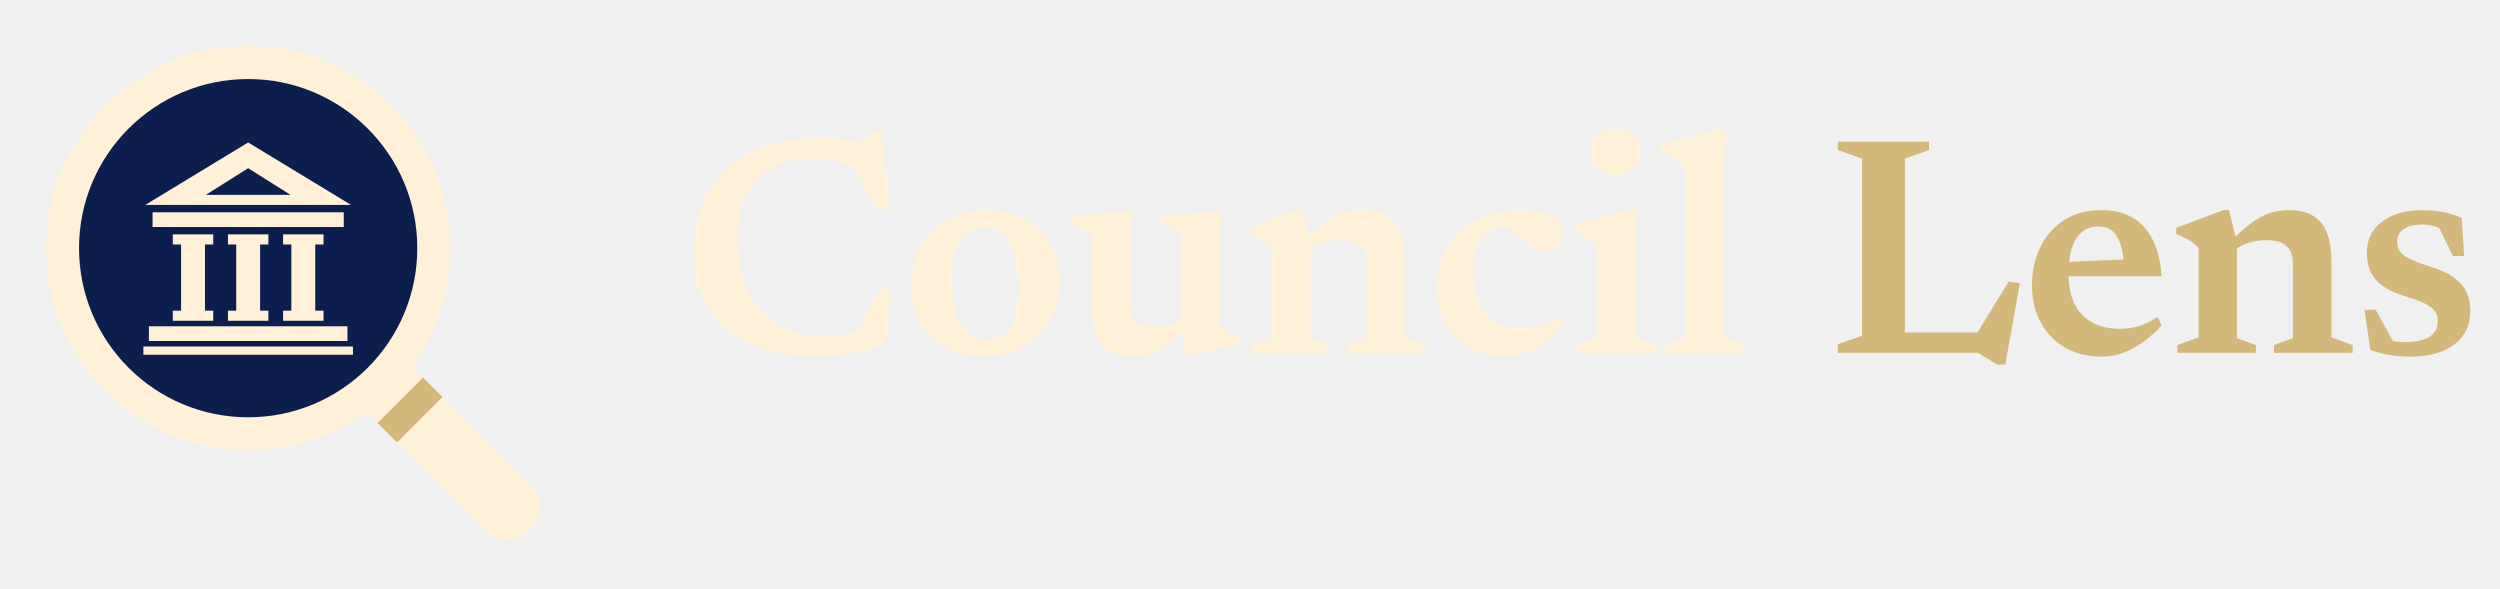
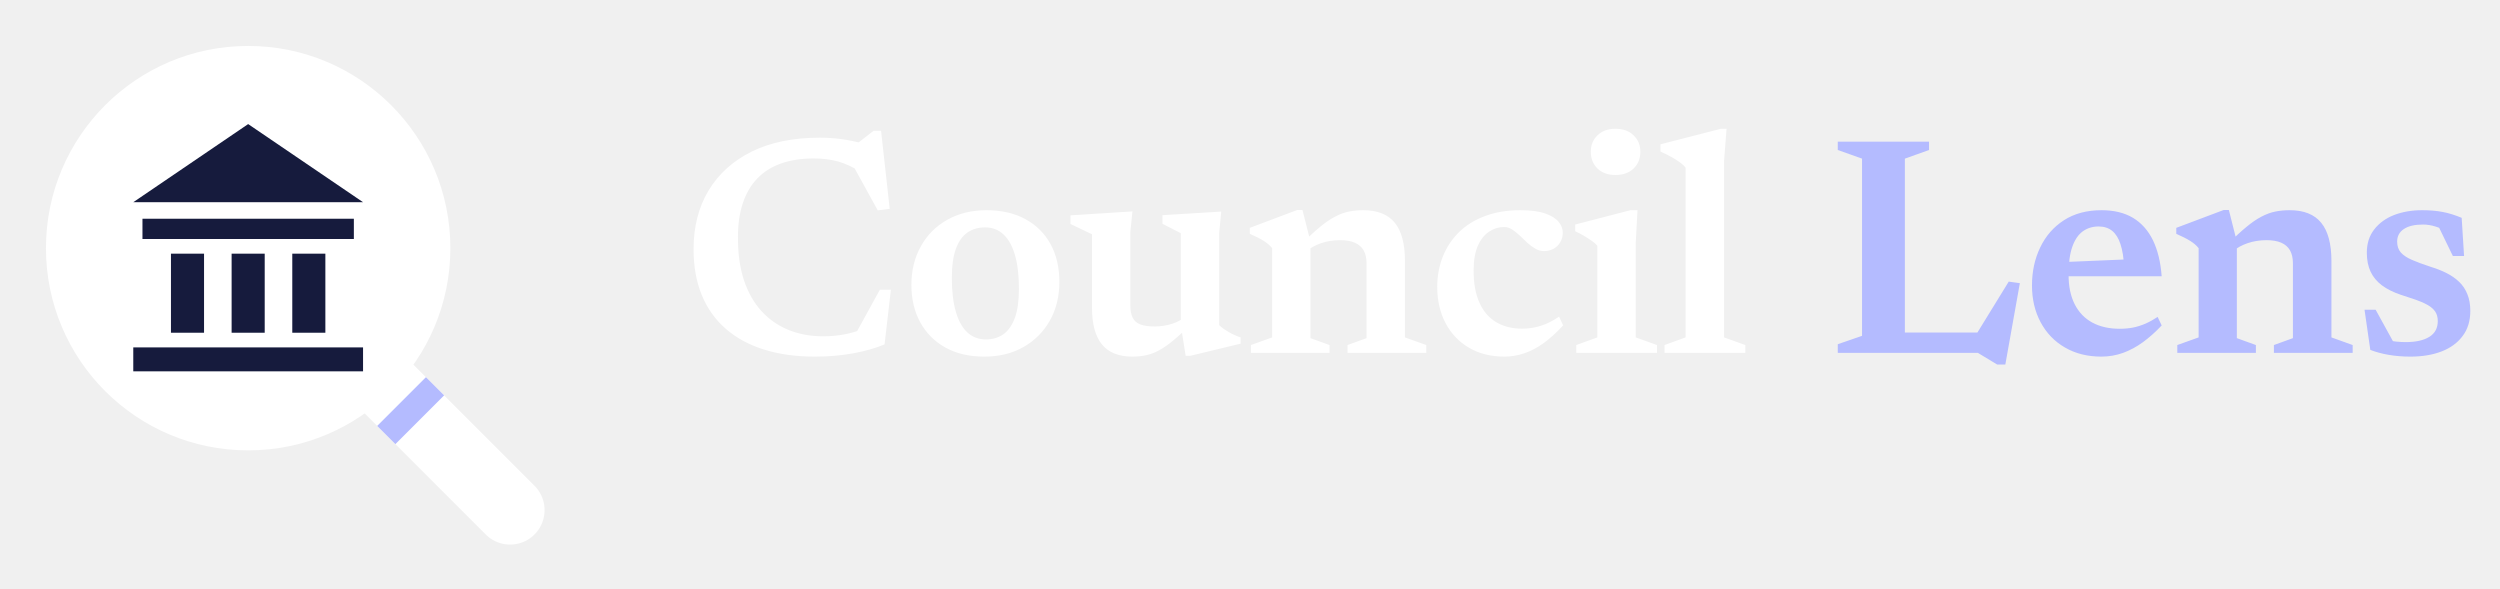
<svg xmlns="http://www.w3.org/2000/svg" viewBox="0 0 272 64" width="272" height="64" role="img" aria-label="Council Lens">
-   <path d="M39.73 39.73L55.2 55.2" stroke="#FFF1D8" stroke-width="7" stroke-linecap="round" />
-   <path d="M43.55 43.55L45.67 45.67" stroke="#D4B77B" stroke-width="7" />
-   <circle cx="27" cy="27" r="22" fill="#FFF1D8" />
-   <circle cx="27" cy="27" r="18.4" fill="#0B1E4D" />
-   <g transform="translate(0 0.9)">
-     <path fill="#FFF1D8" d="M27 14.6 38.2 21.4H15.8z" />
-     <path fill="#0B1E4D" d="M27 17.4 31.6 20.3H22.4z" />
-     <path fill="#FFF1D8" d="M16.6 22.2h20.8v1.6H16.6zM18.8 24.6h4.4v1.1h-4.4zM19.7 25.7h2.6v7.2h-2.6zM18.8 32.9h4.4V34h-4.4zM24.8 24.6h4.4v1.1h-4.4zM25.7 25.7h2.6v7.2h-2.6zM24.8 32.9h4.4V34h-4.4zM30.8 24.6h4.4v1.1h-4.4zM31.7 25.7h2.6v7.2h-2.6zM30.8 32.9h4.4V34h-4.4zM16.2 34.6h21.6v1.6H16.2zM15.6 36.8h22.8v0.9H15.6z" />
-   </g>
-   <path fill="#FFF1D8" d="M89.54 36.59L89.54 36.59Q90.75 36.59 91.88 36.38Q93.01 36.16 94.25 35.67L94.25 35.67L92.89 36.69L95.73 31.52L96.93 31.52L96.24 37.47Q94.79 38.08 92.84 38.44Q90.88 38.80 88.65 38.80L88.65 38.80Q85.56 38.80 83.12 38.03Q80.68 37.27 78.96 35.77Q77.25 34.28 76.35 32.10Q75.46 29.92 75.46 27.10L75.46 27.10Q75.46 23.45 77.09 20.73Q78.73 18.01 81.79 16.49Q84.86 14.98 89.18 14.98L89.18 14.98Q90.37 14.98 91.52 15.13Q92.67 15.29 94.16 15.66L94.16 15.66L92.89 15.90L95.05 14.23L95.86 14.23L96.80 22.72L95.50 22.89L92.44 17.33L93.75 18.77Q92.36 17.89 91.15 17.56Q89.95 17.24 88.55 17.24L88.55 17.24Q86.51 17.24 84.97 17.79Q83.44 18.33 82.40 19.41Q81.36 20.49 80.83 22.08Q80.29 23.67 80.29 25.76L80.29 25.76Q80.27 28.46 80.94 30.48Q81.62 32.51 82.86 33.86Q84.10 35.21 85.80 35.90Q87.50 36.59 89.54 36.59ZM107.27 36.93L107.27 36.93Q108.34 36.93 109.15 36.38Q109.95 35.82 110.41 34.61Q110.86 33.39 110.86 31.42L110.86 31.42Q110.86 29.21 110.42 27.73Q109.99 26.25 109.17 25.50Q108.36 24.74 107.17 24.74L107.17 24.74Q106.08 24.74 105.27 25.29Q104.46 25.84 104.01 27.05Q103.56 28.26 103.56 30.25L103.56 30.25Q103.56 32.44 104.00 33.93Q104.43 35.41 105.25 36.17Q106.08 36.93 107.27 36.93ZM107.10 38.80L107.10 38.80Q104.65 38.80 102.87 37.82Q101.10 36.84 100.13 35.08Q99.16 33.32 99.16 31.01L99.16 31.01Q99.16 28.62 100.20 26.78Q101.23 24.94 103.07 23.91Q104.91 22.87 107.34 22.87L107.34 22.87Q109.78 22.87 111.56 23.84Q113.34 24.81 114.30 26.56Q115.26 28.31 115.26 30.66L115.26 30.66Q115.26 33.05 114.22 34.89Q113.18 36.72 111.35 37.76Q109.51 38.80 107.10 38.80ZM122.98 25.25L122.98 33.19Q122.98 34.05 123.23 34.56Q123.49 35.08 124.07 35.30Q124.66 35.52 125.63 35.52L125.63 35.52Q126.61 35.52 127.52 35.23Q128.42 34.94 128.94 34.45L128.94 34.45L129.56 35.28Q128.47 36.37 127.63 37.06Q126.78 37.76 126.08 38.13Q125.37 38.51 124.69 38.65Q124.01 38.80 123.21 38.80L123.21 38.80Q120.97 38.80 119.89 37.47Q118.81 36.15 118.81 33.49L118.81 33.49L118.81 25.49L116.47 24.37L116.47 23.43L123.21 23.00L122.98 25.25ZM129.52 38.71L129.00 38.71L128.47 35.38L128.47 25.37L126.48 24.35L126.48 23.41L132.87 23.02L132.65 25.33L132.65 35.38Q132.82 35.55 133.09 35.75Q133.36 35.94 133.69 36.13Q134.01 36.32 134.34 36.46Q134.67 36.61 134.98 36.71L134.98 36.71L134.98 37.39L129.52 38.71ZM141.71 22.85L142.58 26.29L142.58 36.79L144.65 37.54L144.65 38.39L136.10 38.39L136.10 37.54L138.41 36.71L138.41 27Q138.07 26.57 137.51 26.22Q136.95 25.86 135.98 25.44L135.98 25.44L135.98 24.79L141.13 22.85L141.71 22.85ZM146.61 38.39L146.61 37.54L148.68 36.79L148.68 28.65Q148.68 27.82 148.37 27.25Q148.05 26.69 147.41 26.41Q146.78 26.13 145.81 26.13L145.81 26.13Q144.70 26.13 143.73 26.46Q142.76 26.80 142.20 27.31L142.20 27.31L141.59 26.56Q142.73 25.42 143.62 24.69Q144.50 23.96 145.26 23.57Q146.01 23.17 146.75 23.02Q147.49 22.87 148.32 22.87L148.32 22.87Q150.64 22.87 151.75 24.23Q152.86 25.59 152.86 28.41L152.86 28.41L152.86 36.71L155.18 37.54L155.18 38.39L146.61 38.39ZM165.41 22.87L165.41 22.87Q167.11 22.87 168.12 23.23Q169.13 23.58 169.58 24.14Q170.03 24.69 170.03 25.30L170.03 25.30Q170.03 25.89 169.76 26.35Q169.49 26.81 169.02 27.07Q168.55 27.32 167.99 27.32L167.99 27.32Q167.50 27.32 167.05 27.06Q166.60 26.80 166.17 26.41Q165.75 26.01 165.34 25.62Q164.93 25.23 164.52 24.97Q164.10 24.70 163.68 24.70L163.68 24.70Q162.77 24.70 162.02 25.20Q161.26 25.69 160.79 26.74Q160.33 27.78 160.33 29.45L160.33 29.45Q160.33 31.52 160.96 32.92Q161.58 34.33 162.77 35.04Q163.95 35.76 165.60 35.76L165.60 35.76Q166.68 35.76 167.66 35.44Q168.64 35.13 169.63 34.45L169.63 34.45L170.07 35.40Q169.00 36.57 167.95 37.33Q166.91 38.08 165.84 38.44Q164.78 38.80 163.68 38.80L163.68 38.80Q161.47 38.80 159.82 37.83Q158.17 36.86 157.27 35.14Q156.37 33.43 156.37 31.22L156.37 31.22Q156.37 29.46 156.97 27.94Q157.57 26.42 158.72 25.28Q159.87 24.14 161.56 23.51Q163.25 22.87 165.41 22.87ZM175.76 19.04L175.76 19.04Q174.54 19.04 173.81 18.34Q173.08 17.63 173.08 16.51L173.08 16.51Q173.08 15.42 173.81 14.72Q174.54 14.01 175.76 14.01L175.76 14.01Q177.00 14.01 177.73 14.72Q178.47 15.42 178.47 16.51L178.47 16.51Q178.47 17.63 177.73 18.34Q177.00 19.04 175.76 19.04ZM177.39 22.87L178.16 22.87L177.97 26.39L177.97 36.71L180.28 37.54L180.28 38.39L171.50 38.39L171.50 37.54L173.79 36.71L173.79 26.74Q173.59 26.49 173.19 26.21Q172.80 25.93 172.34 25.66Q171.87 25.38 171.38 25.16L171.38 25.16L171.38 24.43L177.39 22.87ZM187.58 17.48L187.58 36.71L189.89 37.54L189.89 38.39L181.10 38.39L181.10 37.54L183.39 36.71L183.39 18.23Q183.16 17.94 182.77 17.66Q182.38 17.38 181.85 17.08Q181.32 16.78 180.66 16.49L180.66 16.49L180.66 15.70L187.24 14.01L187.85 14.01L187.58 17.48Z" />
-   <path fill="#D4B77B" d="M219.76 30.81L218.18 39.66L217.29 39.66L215.19 38.39L204.76 38.39L204.78 36.18L216.48 36.18L214.62 37.03L218.55 30.64L219.76 30.81ZM209.88 16.32L207.25 17.26L207.25 38.39L199.95 38.39L199.95 37.45L202.59 36.54L202.59 17.26L199.95 16.32L199.95 15.41L209.88 15.41L209.88 16.32ZM228.65 22.87L228.65 22.87Q230.67 22.87 232.07 23.70Q233.46 24.54 234.24 26.14Q235.02 27.75 235.19 30.06L235.19 30.06L224.09 30.06L224.11 28.53L232.85 28.16L231.10 29.01Q231.03 27.54 230.71 26.57Q230.40 25.61 229.81 25.12Q229.21 24.64 228.33 24.64L228.33 24.64Q227.36 24.64 226.62 25.16Q225.88 25.69 225.47 26.84Q225.06 27.99 225.06 29.89L225.06 29.89Q225.06 31.79 225.73 33.11Q226.41 34.43 227.65 35.10Q228.90 35.77 230.62 35.77L230.62 35.77Q231.39 35.77 232.07 35.64Q232.76 35.50 233.43 35.21Q234.09 34.92 234.75 34.48L234.75 34.48L235.19 35.41Q234.19 36.47 233.15 37.23Q232.12 37.98 231.00 38.39Q229.87 38.80 228.63 38.80L228.63 38.80Q226.37 38.80 224.67 37.81Q222.97 36.83 222.03 35.08Q221.08 33.32 221.08 31.06L221.08 31.06Q221.08 28.77 221.98 26.91Q222.87 25.05 224.56 23.96Q226.25 22.87 228.65 22.87ZM242.50 22.85L243.37 26.29L243.37 36.79L245.44 37.54L245.44 38.39L236.89 38.39L236.89 37.54L239.21 36.71L239.21 27Q238.87 26.57 238.31 26.22Q237.74 25.86 236.78 25.44L236.78 25.44L236.78 24.79L241.93 22.85L242.50 22.85ZM247.40 38.39L247.40 37.54L249.47 36.79L249.47 28.65Q249.47 27.82 249.16 27.25Q248.84 26.69 248.21 26.41Q247.57 26.13 246.60 26.13L246.60 26.13Q245.50 26.13 244.53 26.46Q243.56 26.80 243.00 27.31L243.00 27.31L242.38 26.56Q243.52 25.42 244.41 24.69Q245.29 23.96 246.05 23.57Q246.81 23.17 247.54 23.02Q248.28 22.87 249.12 22.87L249.12 22.87Q251.43 22.87 252.54 24.23Q253.66 25.59 253.66 28.41L253.66 28.41L253.66 36.71L255.97 37.54L255.97 38.39L247.40 38.39ZM263.53 22.87L263.53 22.87Q264.79 22.87 265.76 23.06Q266.73 23.24 267.83 23.70L267.83 23.70L268.09 27.85L266.87 27.85L264.88 23.75L266.41 25.28Q265.68 24.86 264.99 24.65Q264.30 24.43 263.62 24.43L263.62 24.43Q262.26 24.43 261.54 24.92Q260.81 25.40 260.81 26.29L260.81 26.29Q260.81 27 261.20 27.46Q261.60 27.92 262.41 28.27Q263.23 28.63 264.49 29.04L264.49 29.04Q265.44 29.33 266.22 29.73Q267.00 30.13 267.57 30.68Q268.14 31.23 268.45 32.01Q268.77 32.78 268.77 33.82L268.77 33.82Q268.77 35.45 267.94 36.55Q267.12 37.66 265.66 38.23Q264.20 38.80 262.24 38.80L262.24 38.80Q261.02 38.80 259.90 38.61Q258.79 38.42 257.89 38.07L257.89 38.07L257.26 33.70L258.47 33.70L260.88 38.08L258.59 36.62Q259.20 36.86 259.73 37.00Q260.27 37.13 260.76 37.17Q261.25 37.22 261.73 37.22L261.73 37.22Q263.40 37.22 264.31 36.65Q265.23 36.08 265.23 34.94L265.23 34.94Q265.23 34.31 264.95 33.90Q264.67 33.49 264.14 33.19Q263.60 32.88 262.86 32.62Q262.12 32.36 261.20 32.07L261.20 32.07Q259.98 31.66 259.16 31.05Q258.35 30.45 257.93 29.58Q257.51 28.70 257.51 27.49L257.51 27.49Q257.51 26.00 258.31 24.97Q259.10 23.94 260.46 23.40Q261.83 22.87 263.53 22.87Z" />
+   <path d="M39.73 39.73L55.5 55.5" stroke="#FFFFFF" stroke-width="7.5" stroke-linecap="round" />
+   <circle cx="27" cy="27" r="22" fill="#FFFFFF" />
+   <path d="M43.69 43.69L45.67 45.67" stroke="#B4BBFF" stroke-width="7.5" />
+   <path fill="#161B3D" transform="translate(0 1)" d="M27 12.5 39.5 21H14.5zM15.5 22.8h23v2.2h-23zM18.6 26.6h3.6v8.6h-3.6zM25.2 26.6h3.6v8.6h-3.6zM31.8 26.6h3.6v8.6h-3.6zM14.5 36.8h25v2.6h-25z" />
+   <path fill="#FFFFFF" d="M89.54 36.59L89.54 36.59Q90.75 36.59 91.88 36.38Q93.01 36.16 94.25 35.67L94.25 35.67L92.89 36.69L95.73 31.52L96.93 31.52L96.24 37.47Q94.79 38.08 92.84 38.44Q90.88 38.80 88.65 38.80L88.65 38.80Q85.56 38.80 83.12 38.03Q80.68 37.27 78.96 35.77Q77.25 34.28 76.35 32.10Q75.46 29.92 75.46 27.10L75.46 27.10Q75.46 23.45 77.09 20.73Q78.73 18.01 81.79 16.49Q84.86 14.98 89.18 14.98L89.18 14.98Q90.37 14.98 91.52 15.13Q92.67 15.29 94.16 15.66L94.16 15.66L92.89 15.90L95.05 14.23L95.86 14.23L96.80 22.72L95.50 22.89L92.44 17.33L93.75 18.77Q92.36 17.89 91.15 17.56Q89.95 17.24 88.55 17.24L88.55 17.24Q86.51 17.24 84.97 17.79Q83.44 18.33 82.40 19.41Q81.36 20.49 80.83 22.08Q80.29 23.67 80.29 25.76L80.29 25.76Q80.27 28.46 80.94 30.48Q81.62 32.51 82.86 33.86Q84.10 35.21 85.80 35.90Q87.50 36.59 89.54 36.59ZM107.27 36.93L107.27 36.93Q108.34 36.93 109.15 36.38Q109.95 35.82 110.41 34.61Q110.86 33.39 110.86 31.42L110.86 31.42Q110.86 29.21 110.42 27.73Q109.99 26.25 109.17 25.50Q108.36 24.74 107.17 24.74L107.17 24.74Q106.08 24.74 105.27 25.29Q104.46 25.84 104.01 27.05Q103.56 28.26 103.56 30.25L103.56 30.25Q103.56 32.44 104.00 33.93Q104.43 35.41 105.25 36.17Q106.08 36.93 107.27 36.93ZM107.10 38.80L107.10 38.80Q104.65 38.80 102.87 37.82Q101.10 36.84 100.13 35.08Q99.16 33.32 99.16 31.01L99.16 31.01Q99.16 28.62 100.20 26.78Q101.23 24.94 103.07 23.91Q104.91 22.87 107.34 22.87L107.34 22.87Q109.78 22.87 111.56 23.84Q113.34 24.81 114.30 26.56Q115.26 28.31 115.26 30.66L115.26 30.66Q115.26 33.05 114.22 34.89Q113.18 36.72 111.35 37.76Q109.51 38.80 107.10 38.80ZM122.98 25.25L122.98 33.19Q122.98 34.05 123.23 34.56Q123.49 35.08 124.07 35.30Q124.66 35.52 125.63 35.52L125.63 35.52Q126.61 35.52 127.52 35.23Q128.42 34.94 128.94 34.45L128.94 34.45L129.56 35.28Q128.47 36.37 127.63 37.06Q126.78 37.76 126.08 38.13Q125.37 38.51 124.69 38.65Q124.01 38.80 123.21 38.80L123.21 38.80Q120.97 38.80 119.89 37.47Q118.81 36.15 118.81 33.49L118.81 33.49L118.81 25.49L116.47 24.37L116.47 23.43L123.21 23.00L122.98 25.25ZM129.52 38.71L129.00 38.71L128.47 35.38L128.47 25.37L126.48 24.35L126.48 23.41L132.87 23.02L132.65 25.33L132.65 35.38Q132.82 35.55 133.09 35.75Q133.36 35.94 133.69 36.13Q134.01 36.32 134.34 36.46Q134.67 36.61 134.98 36.71L134.98 36.71L134.98 37.39L129.52 38.71ZM141.71 22.85L142.58 26.29L142.58 36.79L144.65 37.54L144.65 38.39L136.10 38.39L136.10 37.54L138.41 36.71L138.41 27Q138.07 26.57 137.51 26.22Q136.95 25.86 135.98 25.44L135.98 25.44L135.98 24.79L141.13 22.85L141.71 22.85ZM146.61 38.39L146.61 37.54L148.68 36.79L148.68 28.65Q148.68 27.82 148.37 27.25Q148.05 26.69 147.41 26.41Q146.78 26.13 145.81 26.13L145.81 26.13Q144.70 26.13 143.73 26.46Q142.76 26.80 142.20 27.31L142.20 27.31L141.59 26.56Q142.73 25.42 143.62 24.69Q144.50 23.96 145.26 23.57Q146.01 23.17 146.75 23.02Q147.49 22.87 148.32 22.87L148.32 22.87Q150.64 22.87 151.75 24.23Q152.86 25.59 152.86 28.41L152.86 28.41L152.86 36.71L155.18 37.54L155.18 38.39L146.61 38.39ZM165.41 22.87L165.41 22.87Q167.11 22.87 168.12 23.23Q169.13 23.58 169.58 24.14Q170.03 24.69 170.03 25.30L170.03 25.30Q170.03 25.89 169.76 26.35Q169.49 26.81 169.02 27.07Q168.55 27.32 167.99 27.32L167.99 27.32Q167.50 27.32 167.05 27.06Q166.60 26.80 166.17 26.41Q165.75 26.01 165.34 25.62Q164.93 25.23 164.52 24.97Q164.10 24.70 163.68 24.70L163.68 24.70Q162.77 24.70 162.02 25.20Q161.26 25.69 160.79 26.74Q160.33 27.78 160.33 29.45L160.33 29.45Q160.33 31.52 160.96 32.92Q161.58 34.33 162.77 35.04Q163.95 35.76 165.60 35.76L165.60 35.76Q166.68 35.76 167.66 35.44Q168.64 35.13 169.63 34.45L169.63 34.45L170.07 35.40Q169.00 36.57 167.95 37.33Q166.91 38.08 165.84 38.44Q164.78 38.80 163.68 38.80L163.68 38.80Q161.47 38.80 159.82 37.83Q158.17 36.86 157.27 35.14Q156.37 33.43 156.37 31.22L156.37 31.22Q156.37 29.46 156.97 27.94Q157.57 26.42 158.72 25.28Q159.87 24.14 161.56 23.51Q163.25 22.87 165.41 22.87ZM175.76 19.04L175.76 19.04Q174.54 19.04 173.81 18.34Q173.08 17.63 173.08 16.51L173.08 16.51Q173.08 15.42 173.81 14.72Q174.54 14.01 175.76 14.01L175.76 14.01Q177.00 14.01 177.73 14.72Q178.47 15.42 178.47 16.51L178.47 16.51Q178.47 17.63 177.73 18.34Q177.00 19.04 175.76 19.04ZM177.39 22.87L178.16 22.87L177.97 26.39L177.97 36.71L180.28 37.54L180.28 38.39L171.50 38.39L171.50 37.54L173.79 36.71L173.79 26.74Q173.59 26.49 173.19 26.21Q172.80 25.93 172.34 25.66Q171.87 25.38 171.38 25.16L171.38 25.16L171.38 24.43L177.39 22.87ZM187.58 17.48L187.58 36.71L189.89 37.54L189.89 38.39L181.10 38.39L181.10 37.54L183.39 36.71L183.39 18.23Q183.16 17.94 182.77 17.66Q182.38 17.38 181.85 17.08Q181.32 16.78 180.66 16.49L180.66 16.49L180.66 15.70L187.24 14.01L187.85 14.01L187.58 17.48Z" />
+   <path fill="#B4BBFF" d="M219.76 30.81L218.18 39.66L217.29 39.66L215.19 38.39L204.76 38.39L204.78 36.18L216.48 36.18L214.62 37.03L218.55 30.64L219.76 30.81ZM209.88 16.32L207.25 17.26L207.25 38.39L199.95 38.39L199.95 37.45L202.59 36.54L202.59 17.26L199.95 16.32L199.95 15.41L209.88 15.41L209.88 16.32ZM228.65 22.87L228.65 22.87Q230.67 22.87 232.07 23.70Q233.46 24.54 234.24 26.14Q235.02 27.75 235.19 30.06L235.19 30.06L224.09 30.06L224.11 28.53L232.85 28.16L231.10 29.01Q231.03 27.54 230.71 26.57Q230.40 25.61 229.81 25.12Q229.21 24.64 228.33 24.64L228.33 24.64Q227.36 24.64 226.62 25.16Q225.88 25.69 225.47 26.84Q225.06 27.99 225.06 29.89L225.06 29.89Q225.06 31.79 225.73 33.11Q226.41 34.43 227.65 35.10Q228.90 35.77 230.62 35.77L230.62 35.77Q231.39 35.77 232.07 35.64Q232.76 35.50 233.43 35.21Q234.09 34.92 234.75 34.48L234.75 34.48L235.19 35.41Q234.19 36.47 233.15 37.23Q232.12 37.98 231.00 38.39Q229.87 38.80 228.63 38.80L228.63 38.80Q226.37 38.80 224.67 37.81Q222.97 36.83 222.03 35.08Q221.08 33.32 221.08 31.06L221.08 31.06Q221.08 28.77 221.98 26.91Q222.87 25.05 224.56 23.96Q226.25 22.87 228.65 22.87ZM242.50 22.85L243.37 26.29L243.37 36.79L245.44 37.54L245.44 38.39L236.89 38.39L236.89 37.54L239.21 36.71L239.21 27Q238.87 26.57 238.31 26.22Q237.74 25.86 236.78 25.44L236.78 25.44L236.78 24.79L241.93 22.85L242.50 22.85ZM247.40 38.39L247.40 37.54L249.47 36.79L249.47 28.65Q249.47 27.82 249.16 27.25Q248.84 26.69 248.21 26.41Q247.57 26.13 246.60 26.13L246.60 26.13Q245.50 26.13 244.53 26.46Q243.56 26.80 243.00 27.31L243.00 27.31L242.38 26.56Q243.52 25.42 244.41 24.69Q245.29 23.96 246.05 23.57Q246.81 23.17 247.54 23.02Q248.28 22.87 249.12 22.87L249.12 22.87Q251.43 22.87 252.54 24.23Q253.66 25.59 253.66 28.41L253.66 28.41L253.66 36.71L255.97 37.54L255.97 38.39L247.40 38.39ZM263.53 22.87L263.53 22.87Q264.79 22.87 265.76 23.06Q266.73 23.24 267.83 23.70L267.83 23.70L268.09 27.85L266.87 27.85L264.88 23.75L266.41 25.28Q265.68 24.86 264.99 24.65Q264.30 24.43 263.62 24.43L263.62 24.43Q262.26 24.43 261.54 24.92Q260.81 25.40 260.81 26.29L260.81 26.29Q260.81 27 261.20 27.46Q261.60 27.92 262.41 28.27Q263.23 28.63 264.49 29.04L264.49 29.04Q265.44 29.33 266.22 29.73Q267.00 30.13 267.57 30.68Q268.14 31.23 268.45 32.01Q268.77 32.78 268.77 33.82L268.77 33.82Q268.77 35.45 267.94 36.55Q267.12 37.66 265.66 38.23Q264.20 38.80 262.24 38.80L262.24 38.80Q261.02 38.80 259.90 38.61Q258.79 38.42 257.89 38.07L257.89 38.07L257.26 33.70L258.47 33.70L260.88 38.08L258.59 36.62Q259.20 36.86 259.73 37.00Q260.27 37.13 260.76 37.17Q261.25 37.22 261.73 37.22L261.73 37.22Q263.40 37.22 264.31 36.65Q265.23 36.08 265.23 34.94L265.23 34.94Q265.23 34.31 264.95 33.90Q264.67 33.49 264.14 33.19Q263.60 32.88 262.86 32.62Q262.12 32.36 261.20 32.07L261.20 32.07Q259.98 31.66 259.16 31.05Q258.35 30.45 257.93 29.58Q257.51 28.70 257.51 27.49L257.51 27.49Q257.51 26.00 258.31 24.97Q259.10 23.94 260.46 23.40Q261.83 22.87 263.53 22.87Z" />
</svg>
